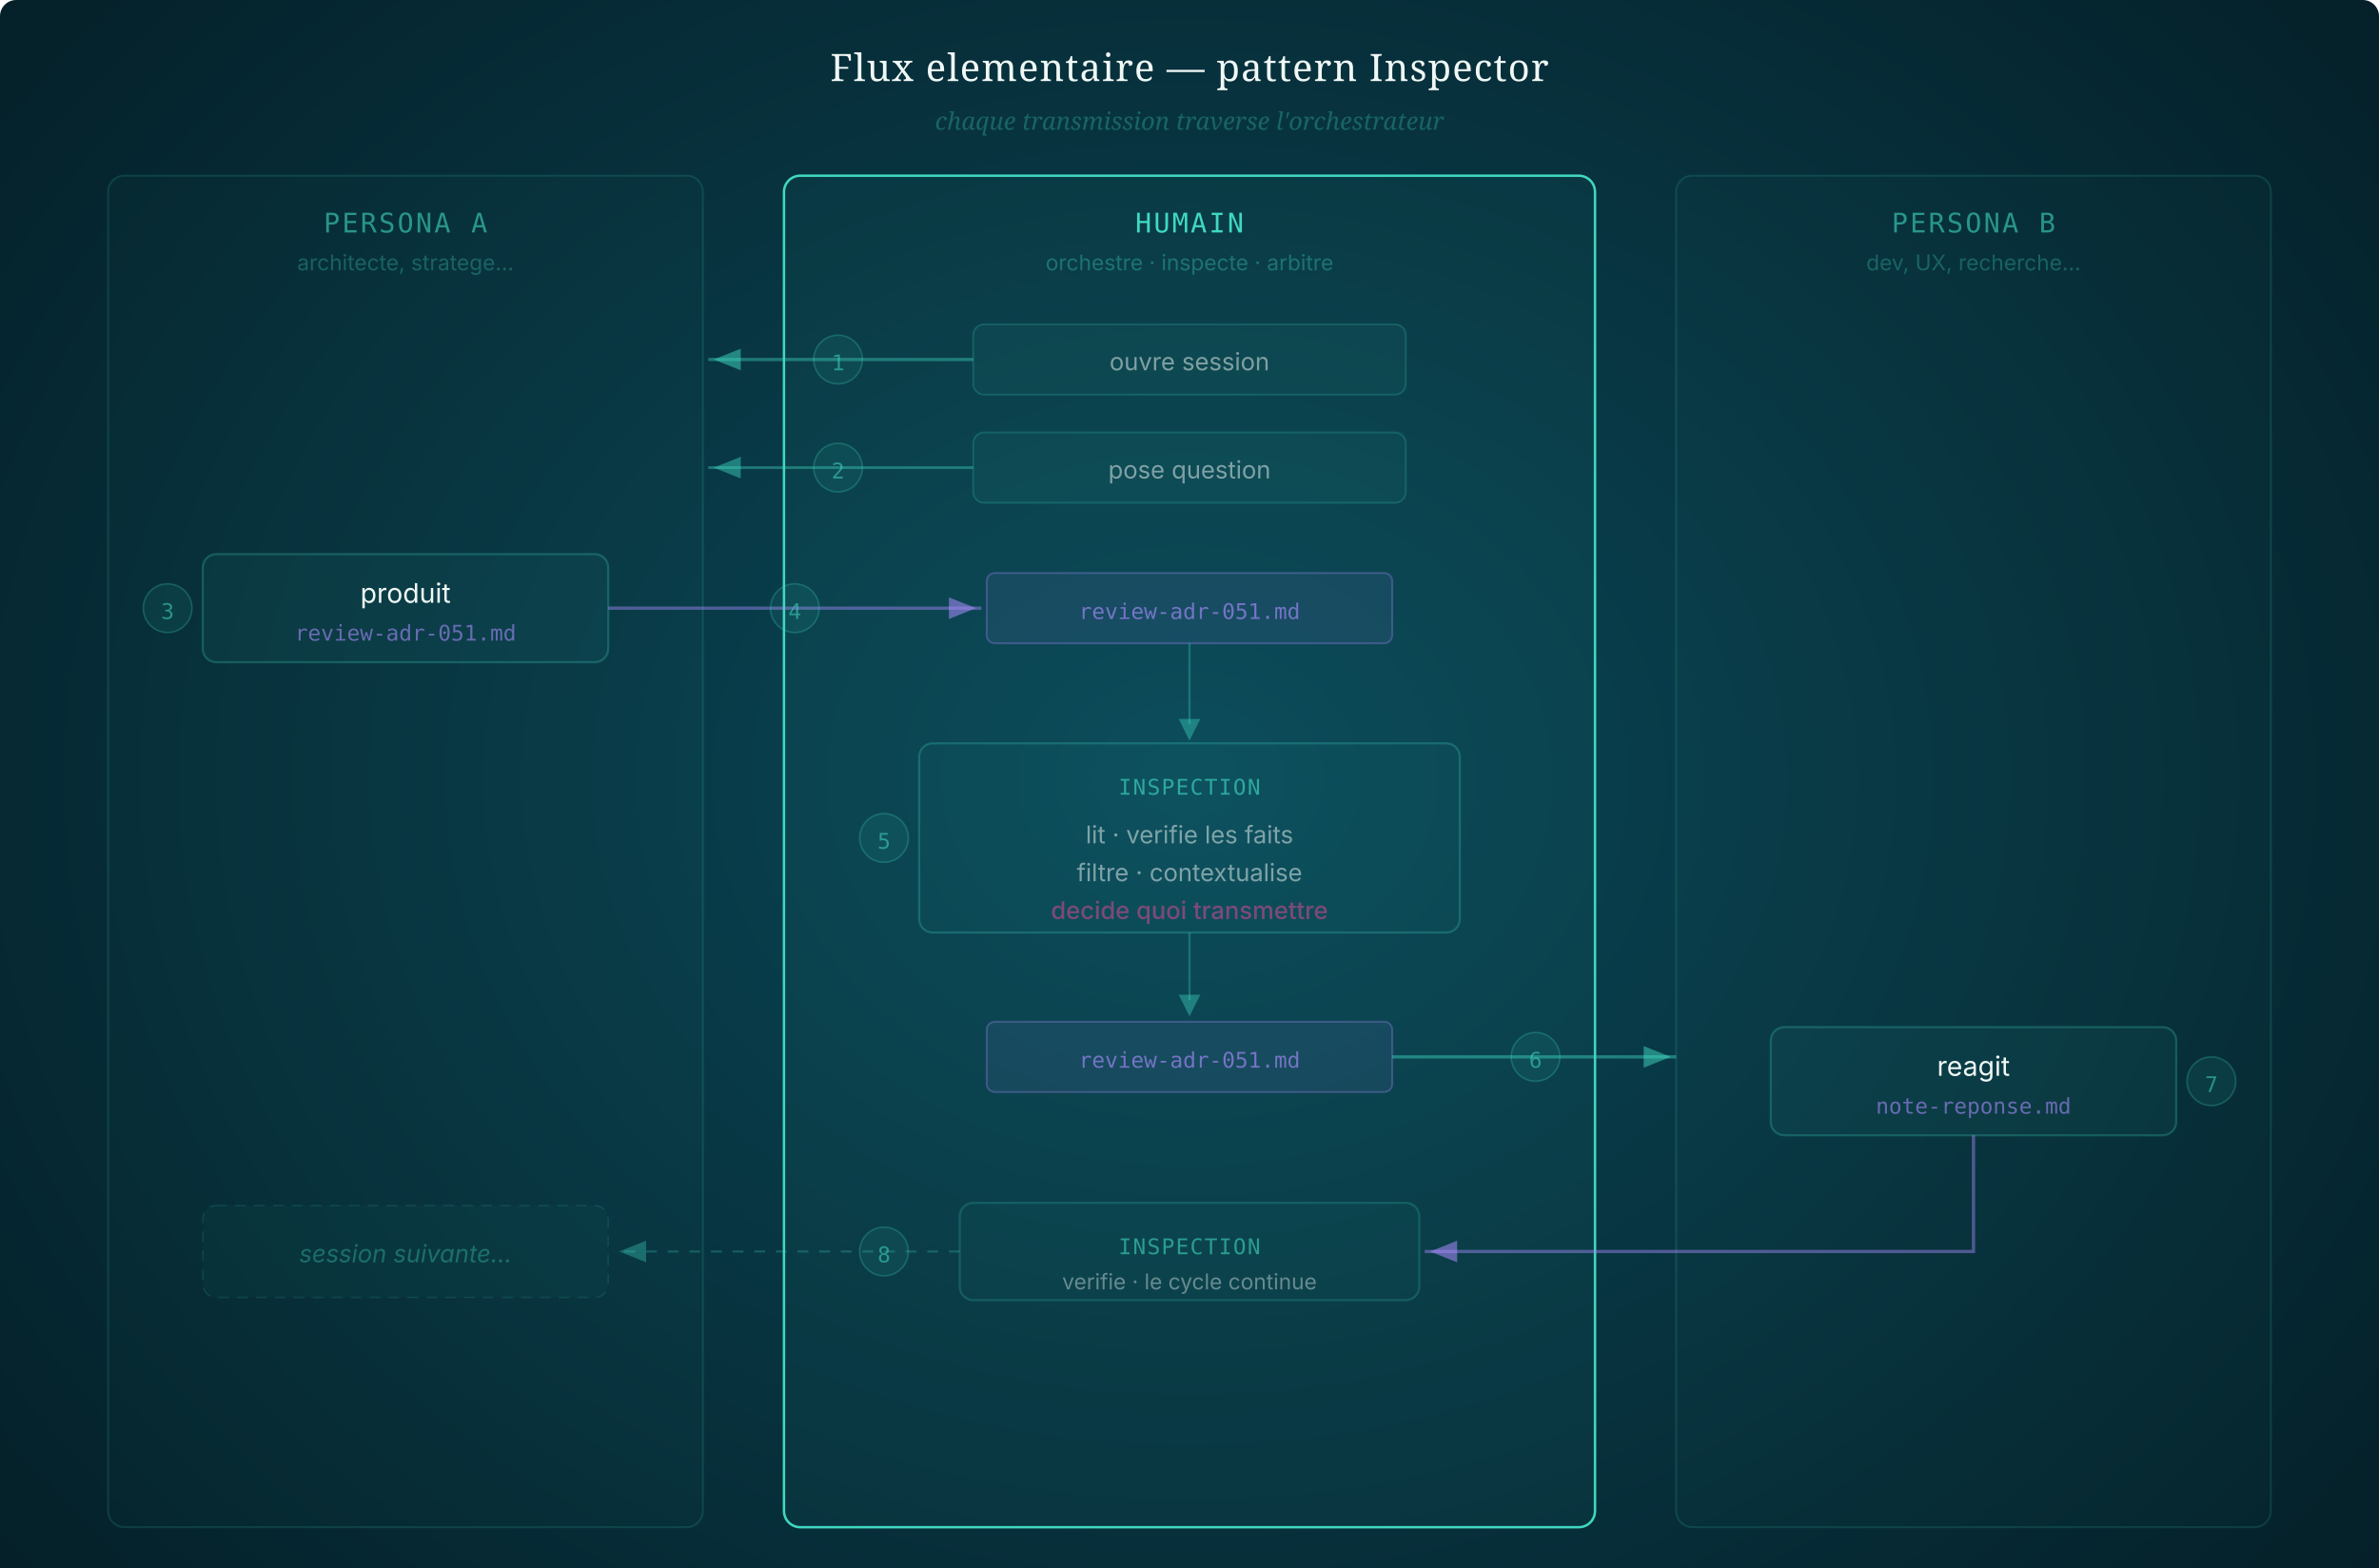
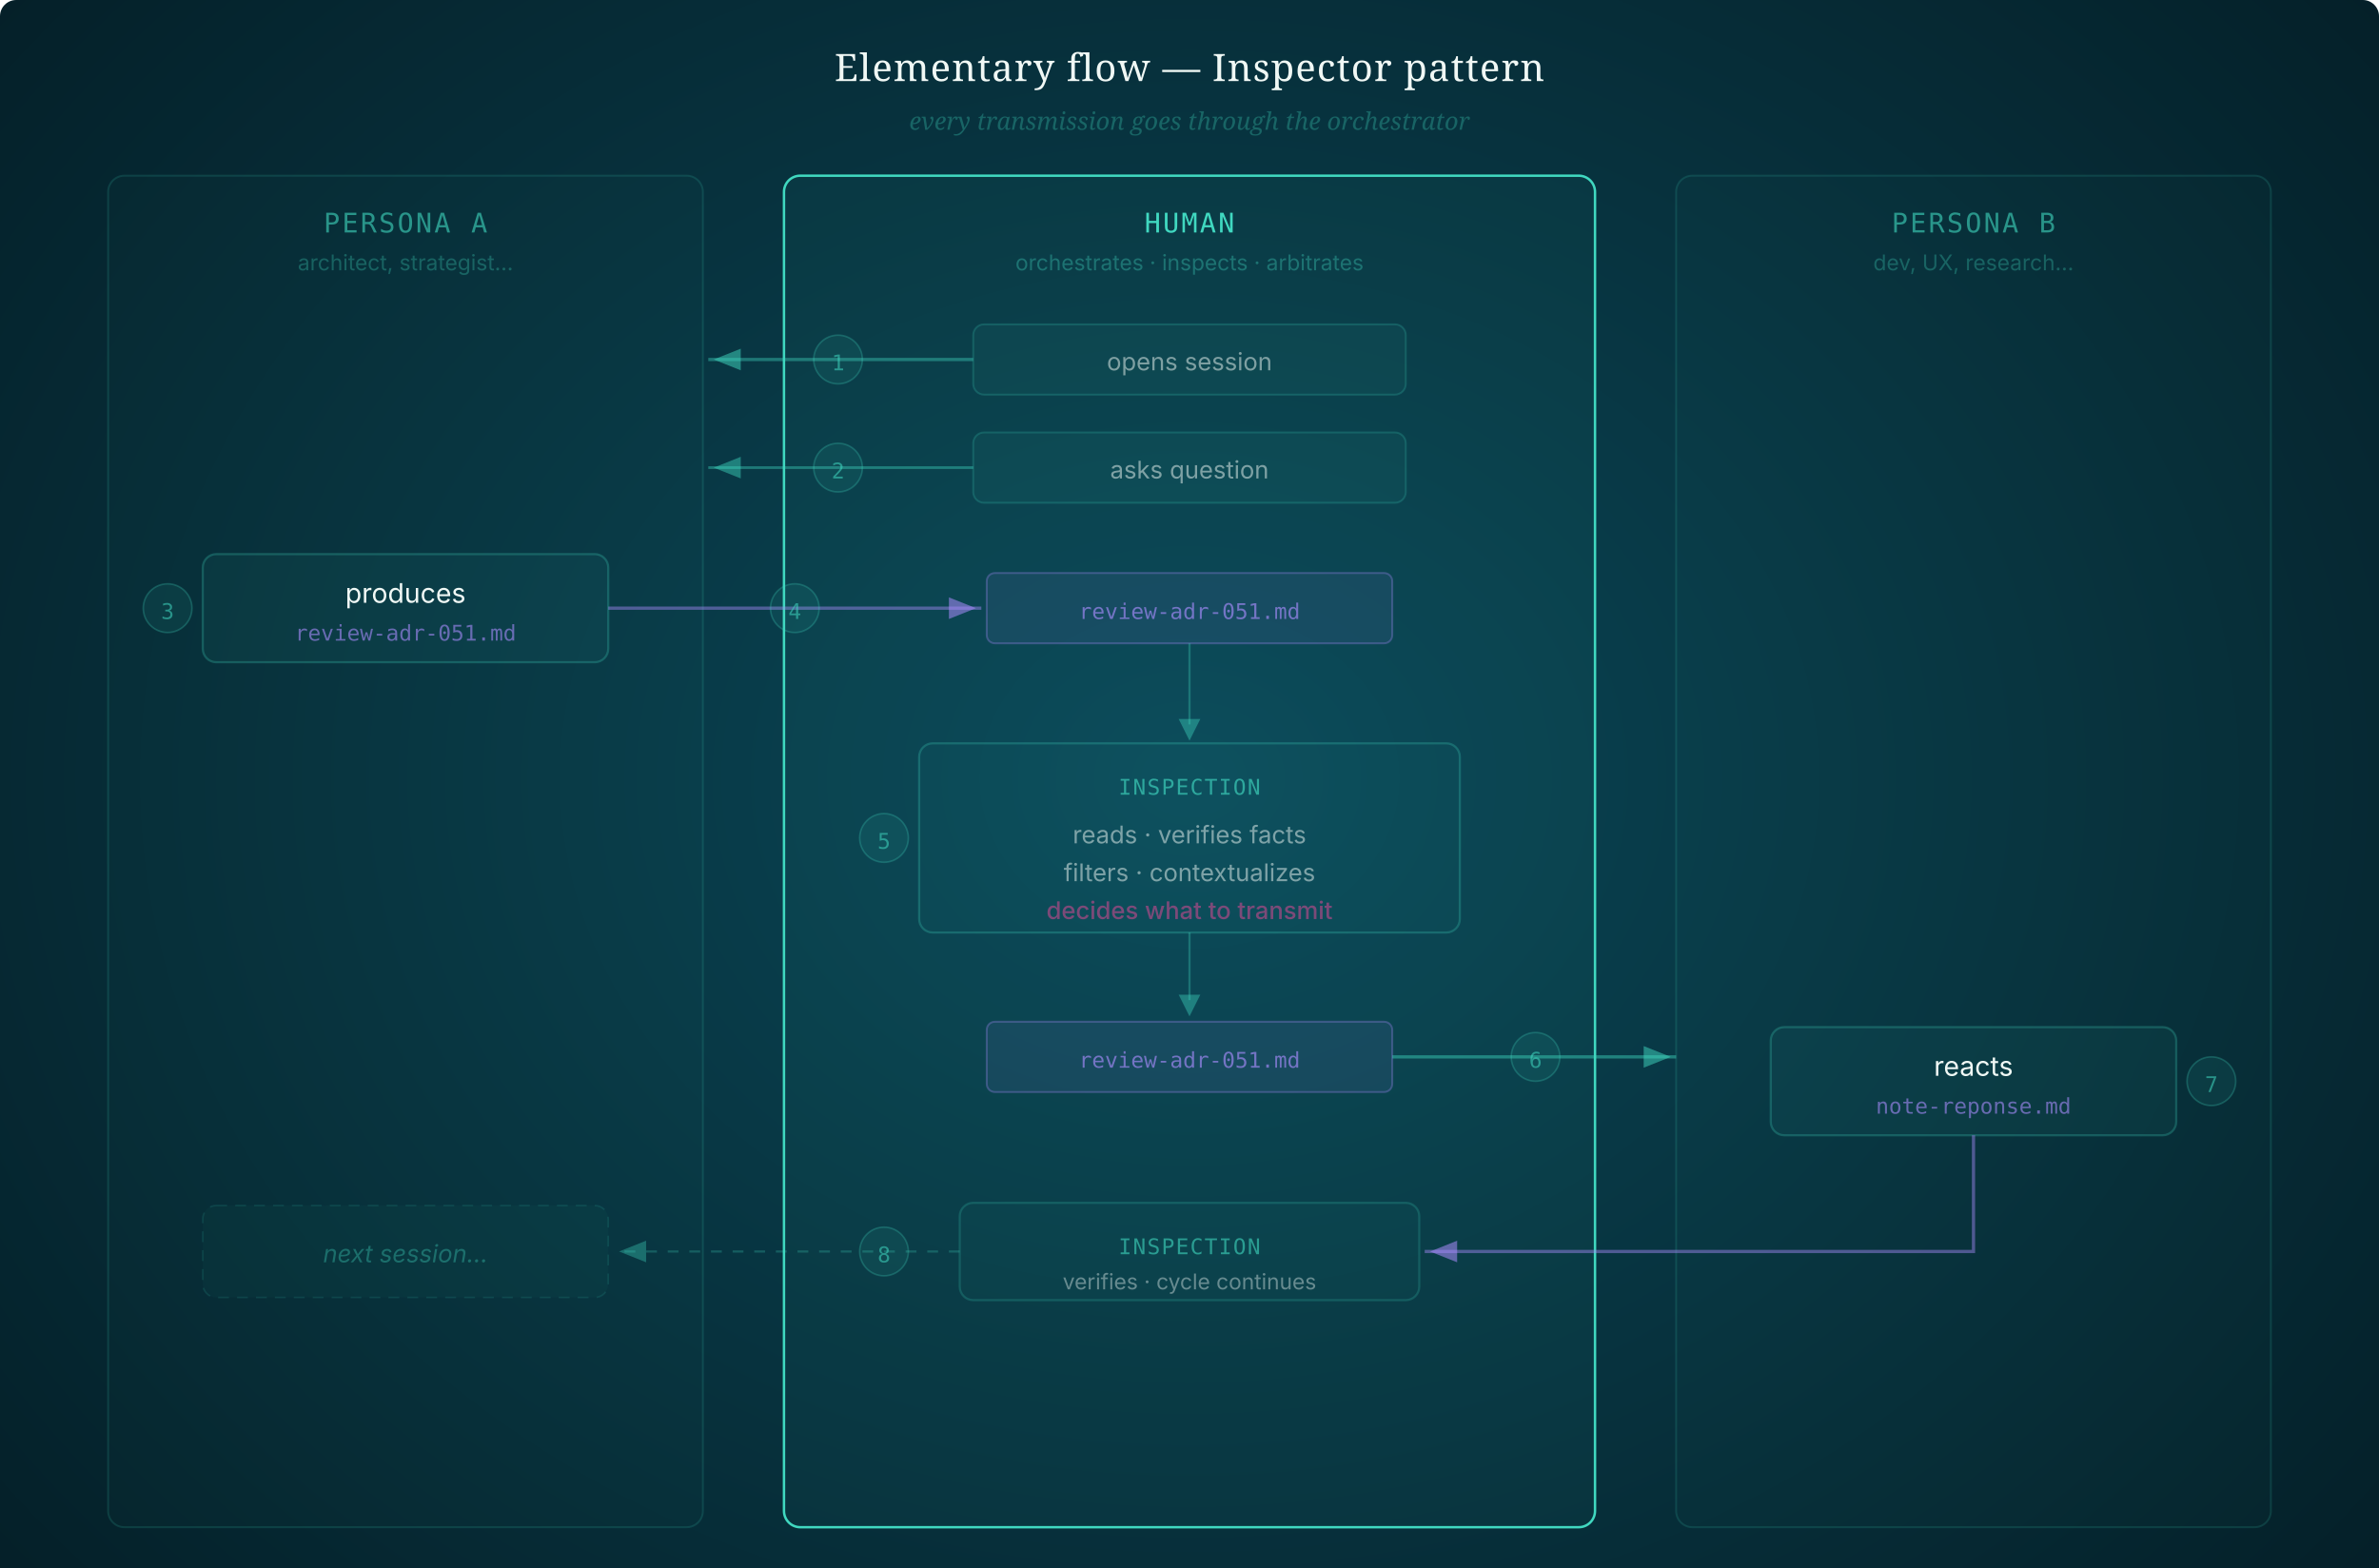
<svg xmlns="http://www.w3.org/2000/svg" viewBox="0 0 880 580">
  <defs>
    <radialGradient id="bg" cx="50%" cy="40%" r="70%">
      <stop offset="0%" stop-color="#0a4858" />
      <stop offset="100%" stop-color="#041c24" />
    </radialGradient>
  </defs>
  <rect width="880" height="720" fill="url(#bg)" rx="6" />
-   <text x="440" y="30" text-anchor="middle" fill="#f0f8f5" font-family="Georgia,serif" font-size="14" font-weight="300" letter-spacing="0.03em">Flux elementaire — pattern Inspector</text>
-   <text x="440" y="48" text-anchor="middle" fill="rgba(64,216,192,0.3)" font-family="Georgia,serif" font-size="9" font-style="italic">chaque transmission traverse l'orchestrateur</text>
+   <text x="440" y="30" text-anchor="middle" fill="#f0f8f5" font-family="Georgia,serif" font-size="14" font-weight="300" letter-spacing="0.03em">Elementary flow — Inspector pattern</text>
+   <text x="440" y="48" text-anchor="middle" fill="rgba(64,216,192,0.3)" font-family="Georgia,serif" font-size="9" font-style="italic">every transmission goes through the orchestrator</text>
  <rect x="40" y="65" width="220" height="500" rx="6" fill="rgba(64,216,192,0.02)" stroke="rgba(64,216,192,0.15)" stroke-width="0.7" />
  <text x="150" y="86" text-anchor="middle" fill="rgba(64,216,192,0.6)" font-family="'IBM Plex Mono',monospace" font-size="10" letter-spacing="0.08em">PERSONA A</text>
-   <text x="150" y="100" text-anchor="middle" fill="rgba(64,216,192,0.3)" font-family="Inter,sans-serif" font-size="8">architecte, stratege...</text>
+   <text x="150" y="100" text-anchor="middle" fill="rgba(64,216,192,0.3)" font-family="Inter,sans-serif" font-size="8">architect, strategist...</text>
  <rect x="290" y="65" width="300" height="500" rx="6" fill="rgba(64,216,192,0.04)" stroke="#40d8c0" stroke-width="0.9" />
-   <text x="440" y="86" text-anchor="middle" fill="#40d8c0" font-family="'IBM Plex Mono',monospace" font-size="10" letter-spacing="0.08em">HUMAIN</text>
-   <text x="440" y="100" text-anchor="middle" fill="rgba(64,216,192,0.35)" font-family="Inter,sans-serif" font-size="8">orchestre · inspecte · arbitre</text>
+   <text x="440" y="86" text-anchor="middle" fill="#40d8c0" font-family="'IBM Plex Mono',monospace" font-size="10" letter-spacing="0.08em">HUMAN</text>
+   <text x="440" y="100" text-anchor="middle" fill="rgba(64,216,192,0.35)" font-family="Inter,sans-serif" font-size="8">orchestrates · inspects · arbitrates</text>
  <rect x="620" y="65" width="220" height="500" rx="6" fill="rgba(64,216,192,0.02)" stroke="rgba(64,216,192,0.15)" stroke-width="0.7" />
  <text x="730" y="86" text-anchor="middle" fill="rgba(64,216,192,0.6)" font-family="'IBM Plex Mono',monospace" font-size="10" letter-spacing="0.08em">PERSONA B</text>
-   <text x="730" y="100" text-anchor="middle" fill="rgba(64,216,192,0.3)" font-family="Inter,sans-serif" font-size="8">dev, UX, recherche...</text>
+   <text x="730" y="100" text-anchor="middle" fill="rgba(64,216,192,0.3)" font-family="Inter,sans-serif" font-size="8">dev, UX, research...</text>
  <rect x="360" y="120" width="160" height="26" rx="4" fill="rgba(64,216,192,0.05)" stroke="rgba(64,216,192,0.2)" stroke-width="0.7" />
-   <text x="440" y="137" text-anchor="middle" fill="rgba(240,248,245,0.5)" font-family="Inter,sans-serif" font-size="9">ouvre session</text>
+   <text x="440" y="137" text-anchor="middle" fill="rgba(240,248,245,0.5)" font-family="Inter,sans-serif" font-size="9">opens session</text>
  <line x1="360" y1="133" x2="262" y2="133" stroke="rgba(64,216,192,0.4)" stroke-width="1.2" />
  <polygon points="264,133 274,129 274,137" fill="rgba(64,216,192,0.5)" />
  <circle cx="310" cy="133" r="9" fill="rgba(64,216,192,0.08)" stroke="rgba(64,216,192,0.25)" stroke-width="0.6" />
  <text x="310" y="137" text-anchor="middle" fill="rgba(64,216,192,0.55)" font-family="'IBM Plex Mono',monospace" font-size="8">1</text>
  <rect x="360" y="160" width="160" height="26" rx="4" fill="rgba(64,216,192,0.05)" stroke="rgba(64,216,192,0.2)" stroke-width="0.7" />
-   <text x="440" y="177" text-anchor="middle" fill="rgba(240,248,245,0.5)" font-family="Inter,sans-serif" font-size="9">pose question</text>
+   <text x="440" y="177" text-anchor="middle" fill="rgba(240,248,245,0.5)" font-family="Inter,sans-serif" font-size="9">asks question</text>
  <line x1="360" y1="173" x2="262" y2="173" stroke="rgba(64,216,192,0.4)" stroke-width="1" />
  <polygon points="264,173 274,169 274,177" fill="rgba(64,216,192,0.45)" />
  <circle cx="310" cy="173" r="9" fill="rgba(64,216,192,0.08)" stroke="rgba(64,216,192,0.25)" stroke-width="0.6" />
  <text x="310" y="177" text-anchor="middle" fill="rgba(64,216,192,0.55)" font-family="'IBM Plex Mono',monospace" font-size="8">2</text>
  <rect x="75" y="205" width="150" height="40" rx="5" fill="rgba(64,216,192,0.05)" stroke="rgba(64,216,192,0.25)" stroke-width="0.8" />
-   <text x="150" y="223" text-anchor="middle" fill="#f0f8f5" font-family="Inter,sans-serif" font-size="10">produit</text>
+   <text x="150" y="223" text-anchor="middle" fill="#f0f8f5" font-family="Inter,sans-serif" font-size="10">produces</text>
  <text x="150" y="237" text-anchor="middle" fill="rgba(167,139,250,0.6)" font-family="'IBM Plex Mono',monospace" font-size="8">review-adr-051.md</text>
  <circle cx="62" cy="225" r="9" fill="rgba(64,216,192,0.08)" stroke="rgba(64,216,192,0.25)" stroke-width="0.6" />
  <text x="62" y="229" text-anchor="middle" fill="rgba(64,216,192,0.55)" font-family="'IBM Plex Mono',monospace" font-size="8">3</text>
  <line x1="225" y1="225" x2="363" y2="225" stroke="rgba(167,139,250,0.45)" stroke-width="1.2" />
  <polygon points="361,225 351,221 351,229" fill="rgba(167,139,250,0.55)" />
  <rect x="365" y="212" width="150" height="26" rx="3" fill="rgba(167,139,250,0.08)" stroke="rgba(167,139,250,0.3)" stroke-width="0.7" />
  <text x="440" y="229" text-anchor="middle" fill="rgba(167,139,250,0.65)" font-family="'IBM Plex Mono',monospace" font-size="8">review-adr-051.md</text>
  <circle cx="294" cy="225" r="9" fill="rgba(64,216,192,0.08)" stroke="rgba(64,216,192,0.25)" stroke-width="0.6" />
  <text x="294" y="229" text-anchor="middle" fill="rgba(64,216,192,0.55)" font-family="'IBM Plex Mono',monospace" font-size="8">4</text>
  <line x1="440" y1="238" x2="440" y2="268" stroke="rgba(64,216,192,0.3)" stroke-width="0.8" />
  <polygon points="436,266 440,274 444,266" fill="rgba(64,216,192,0.4)" />
  <rect x="340" y="275" width="200" height="70" rx="5" fill="rgba(64,216,192,0.03)" stroke="rgba(64,216,192,0.25)" stroke-width="0.8" />
  <text x="440" y="294" text-anchor="middle" fill="rgba(64,216,192,0.65)" font-family="'IBM Plex Mono',monospace" font-size="8" letter-spacing="0.06em">INSPECTION</text>
-   <text x="440" y="312" text-anchor="middle" fill="rgba(240,248,245,0.5)" font-family="Inter,sans-serif" font-size="9">lit · verifie les faits</text>
-   <text x="440" y="326" text-anchor="middle" fill="rgba(240,248,245,0.5)" font-family="Inter,sans-serif" font-size="9">filtre · contextualise</text>
-   <text x="440" y="340" text-anchor="middle" fill="rgba(236,72,153,0.5)" font-family="Inter,sans-serif" font-size="9" font-weight="500">decide quoi transmettre</text>
+   <text x="440" y="312" text-anchor="middle" fill="rgba(240,248,245,0.5)" font-family="Inter,sans-serif" font-size="9">reads · verifies facts</text>
+   <text x="440" y="326" text-anchor="middle" fill="rgba(240,248,245,0.5)" font-family="Inter,sans-serif" font-size="9">filters · contextualizes</text>
+   <text x="440" y="340" text-anchor="middle" fill="rgba(236,72,153,0.5)" font-family="Inter,sans-serif" font-size="9" font-weight="500">decides what to transmit</text>
  <circle cx="327" cy="310" r="9" fill="rgba(64,216,192,0.08)" stroke="rgba(64,216,192,0.25)" stroke-width="0.6" />
  <text x="327" y="314" text-anchor="middle" fill="rgba(64,216,192,0.55)" font-family="'IBM Plex Mono',monospace" font-size="8">5</text>
  <line x1="440" y1="345" x2="440" y2="370" stroke="rgba(64,216,192,0.3)" stroke-width="0.8" />
  <polygon points="436,368 440,376 444,368" fill="rgba(64,216,192,0.4)" />
  <rect x="365" y="378" width="150" height="26" rx="3" fill="rgba(167,139,250,0.08)" stroke="rgba(167,139,250,0.3)" stroke-width="0.7" />
  <text x="440" y="395" text-anchor="middle" fill="rgba(167,139,250,0.65)" font-family="'IBM Plex Mono',monospace" font-size="8">review-adr-051.md</text>
  <line x1="515" y1="391" x2="620" y2="391" stroke="rgba(64,216,192,0.45)" stroke-width="1.2" />
  <polygon points="618,391 608,387 608,395" fill="rgba(64,216,192,0.5)" />
  <circle cx="568" cy="391" r="9" fill="rgba(64,216,192,0.08)" stroke="rgba(64,216,192,0.25)" stroke-width="0.6" />
  <text x="568" y="395" text-anchor="middle" fill="rgba(64,216,192,0.55)" font-family="'IBM Plex Mono',monospace" font-size="8">6</text>
  <rect x="655" y="380" width="150" height="40" rx="5" fill="rgba(64,216,192,0.05)" stroke="rgba(64,216,192,0.25)" stroke-width="0.8" />
-   <text x="730" y="398" text-anchor="middle" fill="#f0f8f5" font-family="Inter,sans-serif" font-size="10">reagit</text>
+   <text x="730" y="398" text-anchor="middle" fill="#f0f8f5" font-family="Inter,sans-serif" font-size="10">reacts</text>
  <text x="730" y="412" text-anchor="middle" fill="rgba(167,139,250,0.6)" font-family="'IBM Plex Mono',monospace" font-size="8">note-reponse.md</text>
  <circle cx="818" cy="400" r="9" fill="rgba(64,216,192,0.08)" stroke="rgba(64,216,192,0.25)" stroke-width="0.6" />
  <text x="818" y="404" text-anchor="middle" fill="rgba(64,216,192,0.55)" font-family="'IBM Plex Mono',monospace" font-size="8">7</text>
  <path d="M 730,420 L 730,463 L 527,463" fill="none" stroke="rgba(167,139,250,0.45)" stroke-width="1.2" />
  <polygon points="529,463 539,459 539,467" fill="rgba(167,139,250,0.55)" />
  <rect x="355" y="445" width="170" height="36" rx="5" fill="rgba(64,216,192,0.03)" stroke="rgba(64,216,192,0.2)" stroke-width="0.8" />
  <text x="440" y="464" text-anchor="middle" fill="rgba(64,216,192,0.6)" font-family="'IBM Plex Mono',monospace" font-size="8" letter-spacing="0.06em">INSPECTION</text>
-   <text x="440" y="477" text-anchor="middle" fill="rgba(240,248,245,0.4)" font-family="Inter,sans-serif" font-size="8">verifie · le cycle continue</text>
+   <text x="440" y="477" text-anchor="middle" fill="rgba(240,248,245,0.4)" font-family="Inter,sans-serif" font-size="8">verifies · cycle continues</text>
  <line x1="355" y1="463" x2="227" y2="463" stroke="rgba(64,216,192,0.25)" stroke-width="0.8" stroke-dasharray="4,4" />
  <polygon points="229,463 239,459 239,467" fill="rgba(64,216,192,0.35)" />
  <rect x="75" y="446" width="150" height="34" rx="5" fill="rgba(64,216,192,0.03)" stroke="rgba(64,216,192,0.12)" stroke-width="0.6" stroke-dasharray="4,3" />
-   <text x="150" y="467" text-anchor="middle" fill="rgba(64,216,192,0.35)" font-family="Inter,sans-serif" font-size="9" font-style="italic">session suivante...</text>
+   <text x="150" y="467" text-anchor="middle" fill="rgba(64,216,192,0.35)" font-family="Inter,sans-serif" font-size="9" font-style="italic">next session...</text>
  <circle cx="327" cy="463" r="9" fill="rgba(64,216,192,0.08)" stroke="rgba(64,216,192,0.25)" stroke-width="0.6" />
  <text x="327" y="467" text-anchor="middle" fill="rgba(64,216,192,0.55)" font-family="'IBM Plex Mono',monospace" font-size="8">8</text>
</svg>
